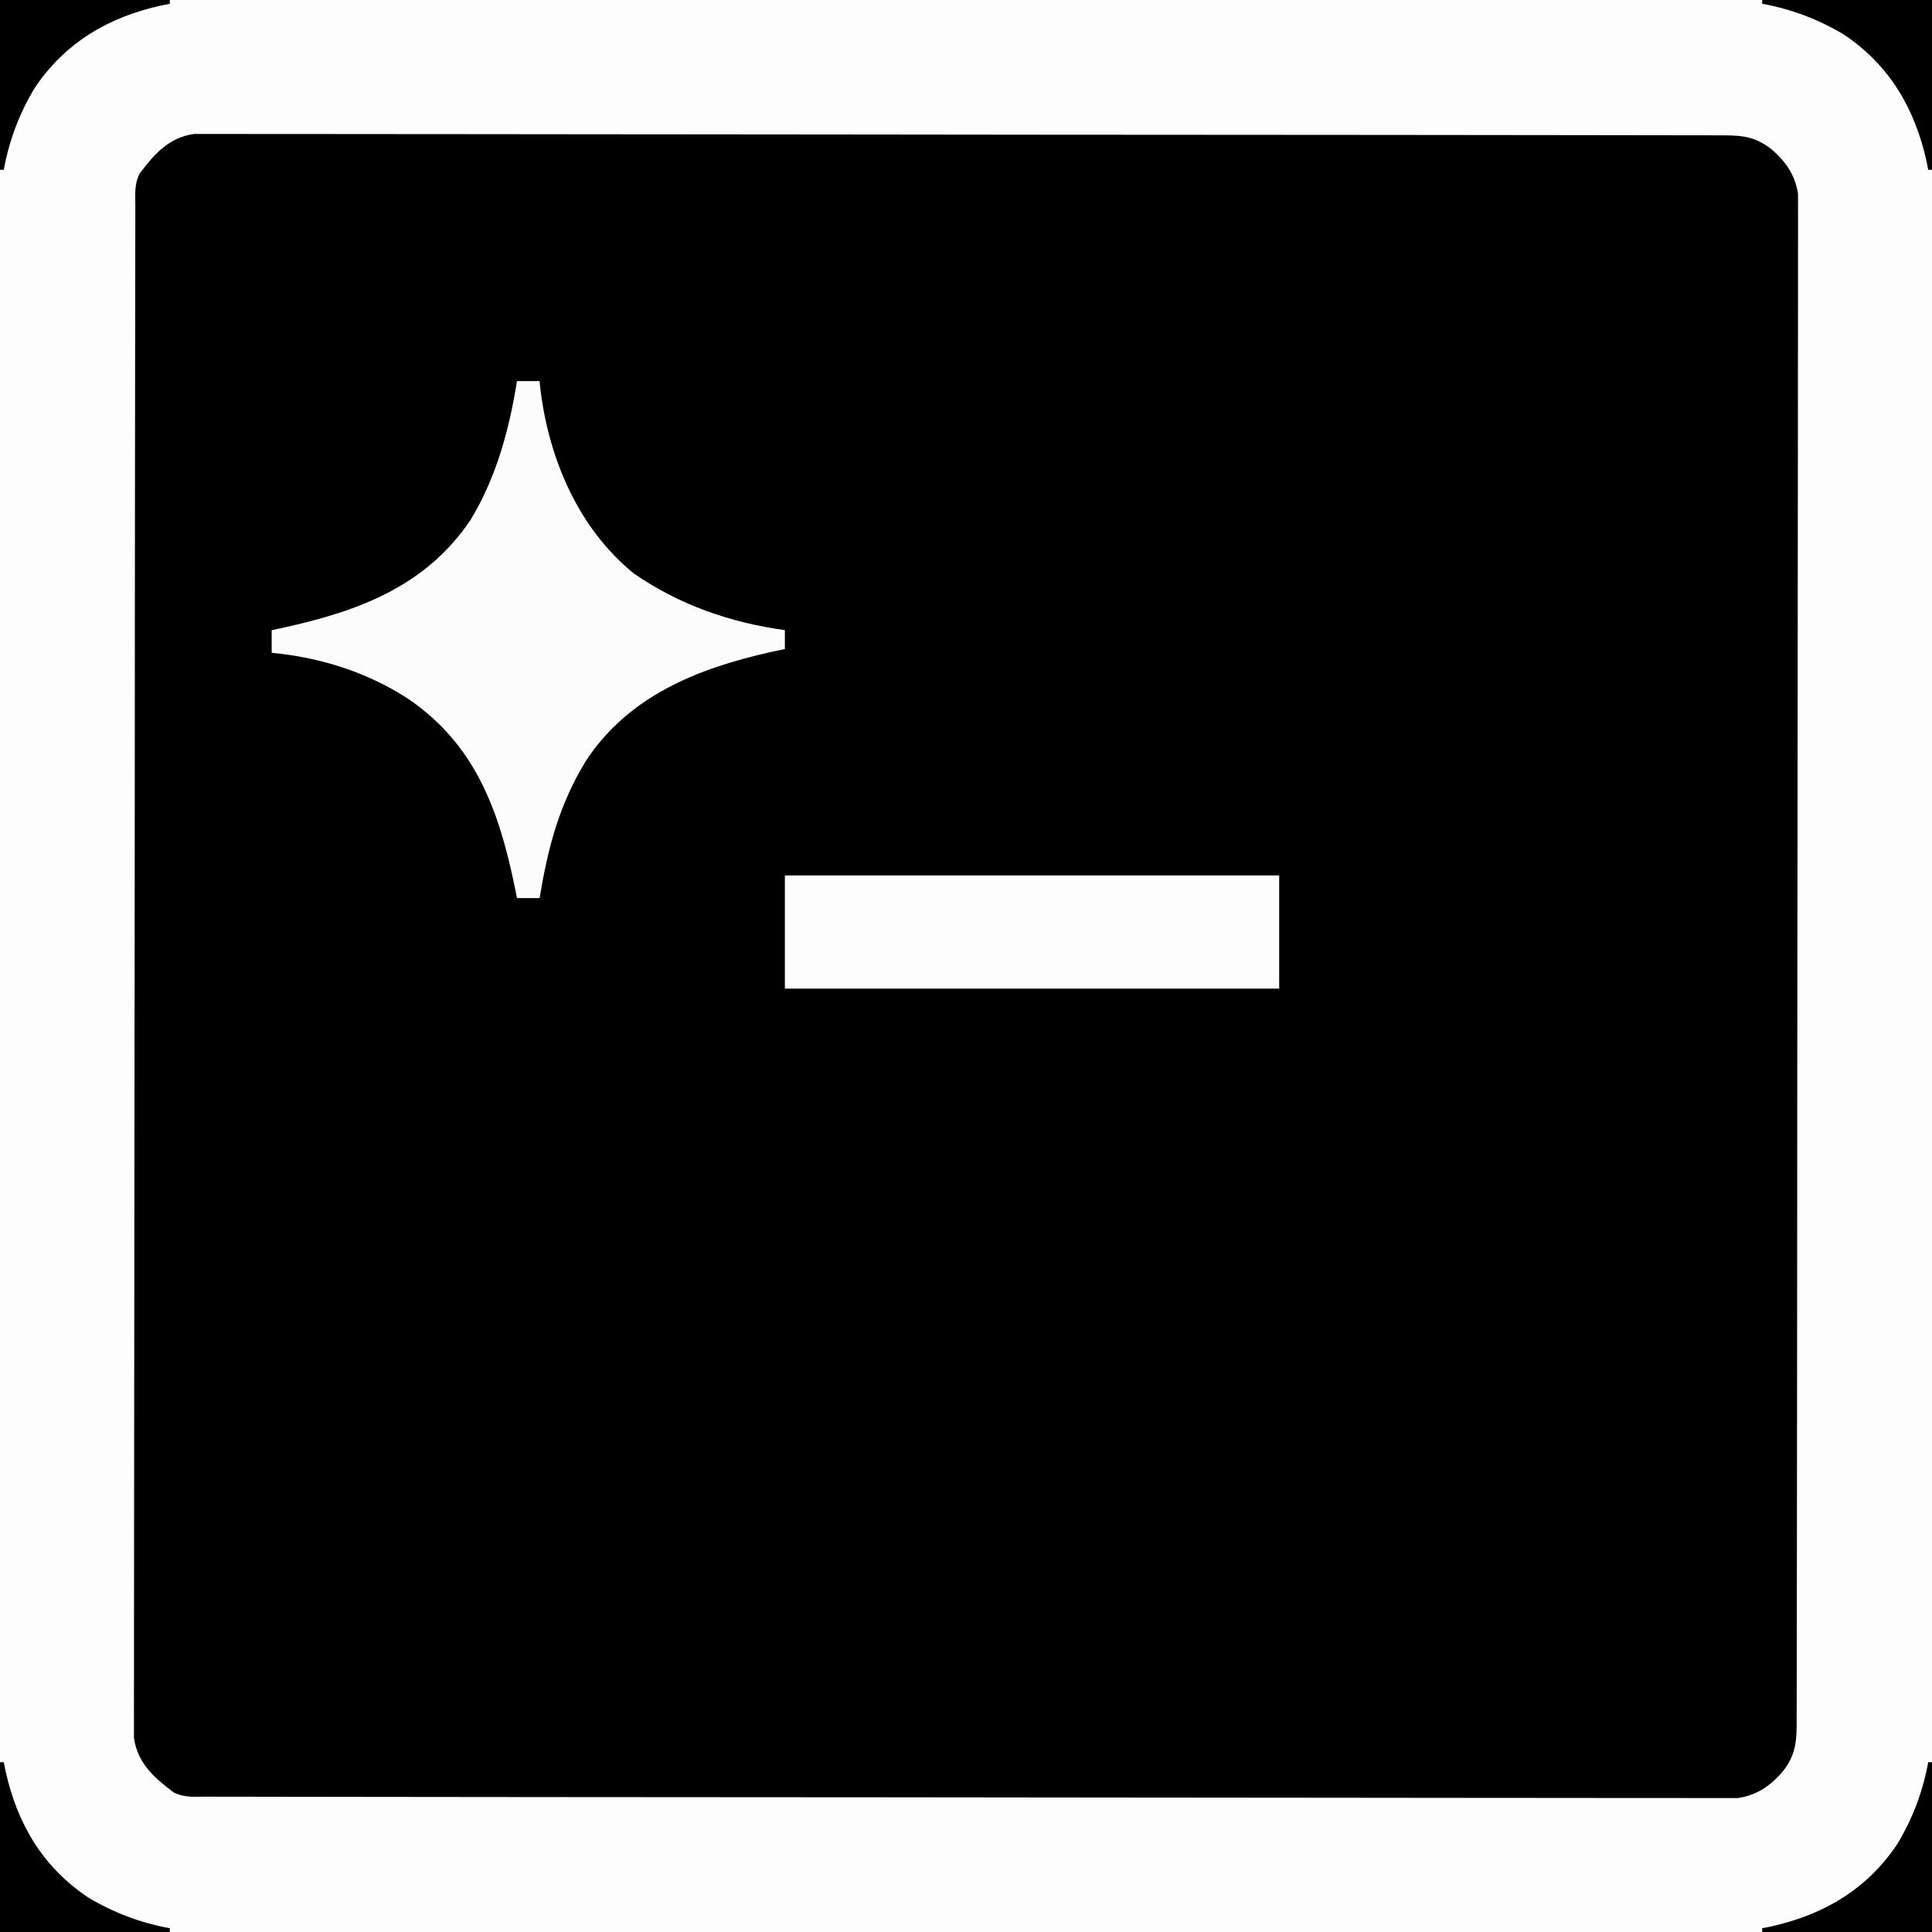
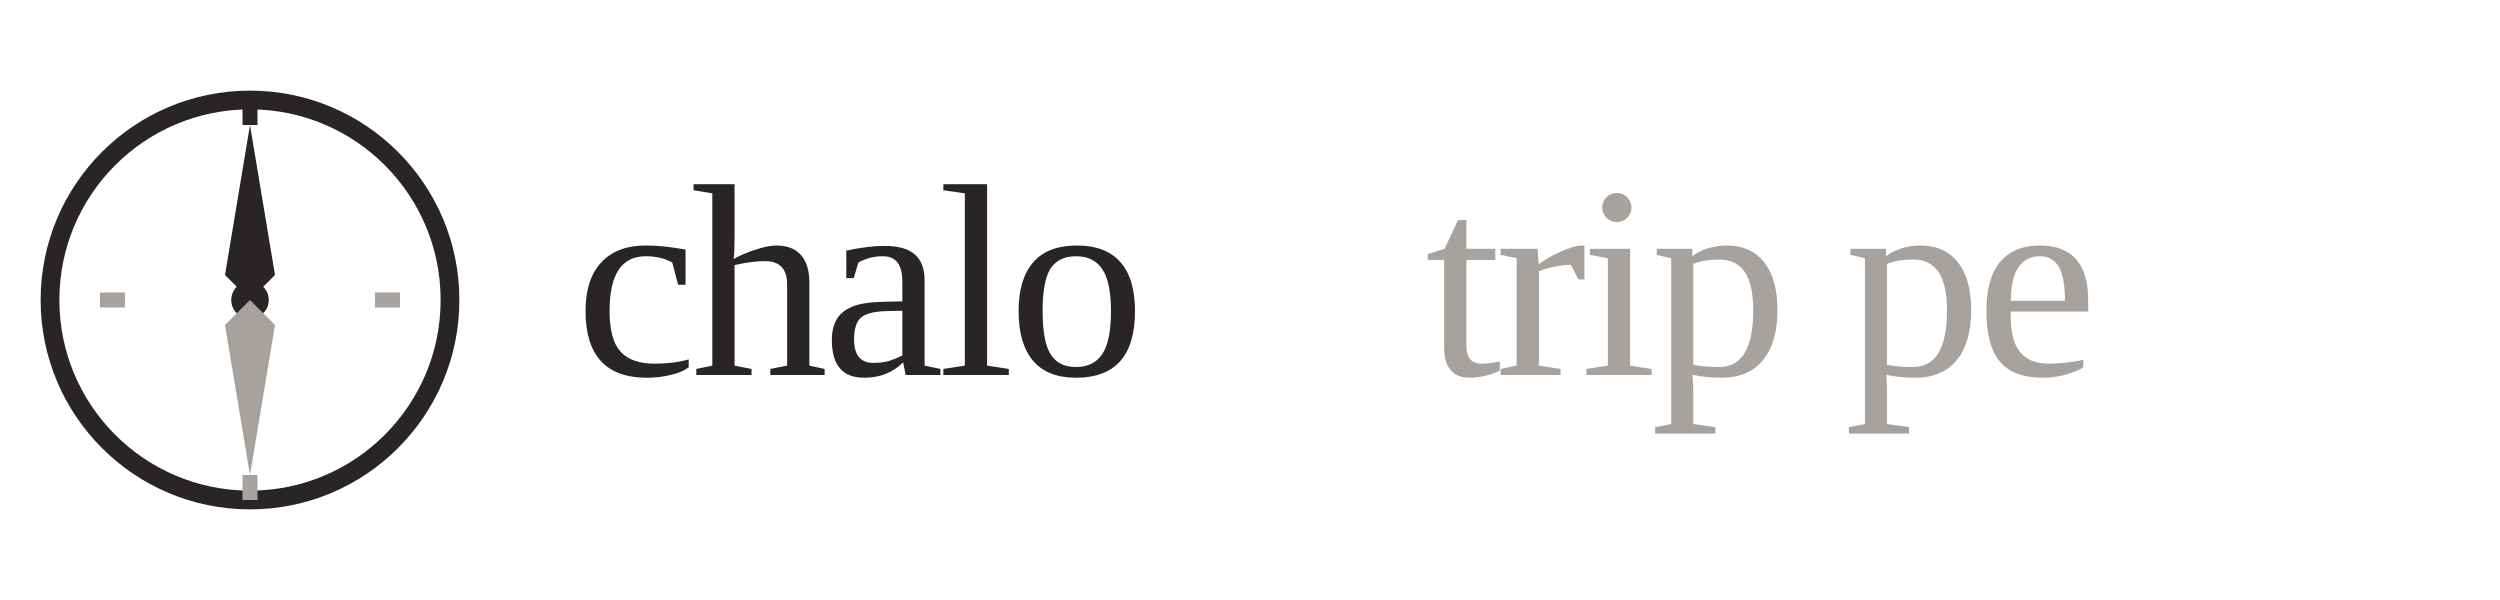
- <svg xmlns="http://www.w3.org/2000/svg" version="1.1" width="512" height="512">
-   <path d="M0 0 C168.96 0 337.92 0 512 0 C512 168.96 512 337.92 512 512 C343.04 512 174.08 512 0 512 C0 343.04 0 174.08 0 0 Z " fill="#000000" transform="translate(0,0)" />
-   <path d="M0 0 C168.96 0 337.92 0 512 0 C512 168.96 512 337.92 512 512 C343.04 512 174.08 512 0 512 C0 343.04 0 174.08 0 0 Z M37 46 C35.542 48.916 35.87 51.468 35.866 54.726 C35.863 55.429 35.861 56.132 35.859 56.856 C35.852 59.235 35.852 61.614 35.853 63.993 C35.85 65.706 35.846 67.42 35.842 69.133 C35.832 73.86 35.828 78.587 35.825 83.314 C35.821 88.405 35.812 93.496 35.803 98.586 C35.783 110.89 35.773 123.193 35.764 135.496 C35.76 141.286 35.755 147.075 35.749 152.864 C35.732 172.1 35.718 191.336 35.711 210.572 C35.709 215.567 35.707 220.561 35.705 225.556 C35.704 226.797 35.704 228.038 35.703 229.317 C35.695 249.437 35.67 269.557 35.637 289.676 C35.604 310.317 35.586 330.958 35.583 351.599 C35.581 363.195 35.572 374.79 35.547 386.385 C35.525 396.258 35.517 406.131 35.526 416.005 C35.531 421.044 35.529 426.084 35.51 431.124 C35.492 435.735 35.493 440.346 35.509 444.958 C35.511 446.628 35.507 448.299 35.495 449.969 C35.48 452.237 35.489 454.503 35.505 456.77 C35.504 458.031 35.503 459.291 35.502 460.59 C36.491 467.36 40.84 471.074 46 475 C48.916 476.458 51.468 476.13 54.726 476.134 C55.78 476.138 55.78 476.138 56.856 476.141 C59.235 476.148 61.614 476.148 63.993 476.147 C65.706 476.15 67.42 476.154 69.133 476.158 C73.86 476.168 78.587 476.172 83.314 476.175 C88.405 476.179 93.496 476.188 98.586 476.197 C110.89 476.217 123.193 476.227 135.496 476.236 C141.286 476.24 147.075 476.245 152.864 476.251 C172.1 476.268 191.336 476.282 210.572 476.289 C215.567 476.291 220.561 476.293 225.556 476.295 C227.418 476.296 227.418 476.296 229.317 476.297 C249.437 476.305 269.557 476.33 289.676 476.363 C310.317 476.396 330.958 476.414 351.599 476.417 C363.195 476.419 374.79 476.428 386.385 476.453 C396.258 476.475 406.131 476.483 416.005 476.474 C421.044 476.469 426.084 476.471 431.124 476.49 C435.735 476.508 440.346 476.507 444.958 476.491 C446.628 476.489 448.299 476.493 449.969 476.505 C452.237 476.52 454.503 476.511 456.77 476.495 C458.031 476.496 459.291 476.497 460.59 476.498 C465.743 475.745 469.553 473.011 472.812 469 C476.218 464.33 476.126 460.786 476.134 455.059 C476.137 454.357 476.139 453.655 476.141 452.932 C476.148 450.569 476.148 448.206 476.147 445.842 C476.15 444.135 476.154 442.429 476.158 440.722 C476.168 436.022 476.172 431.323 476.175 426.623 C476.179 421.558 476.188 416.493 476.197 411.428 C476.217 399.194 476.227 386.96 476.236 374.725 C476.24 368.967 476.245 363.209 476.251 357.451 C476.268 338.316 476.282 319.181 476.289 300.046 C476.291 295.08 476.293 290.114 476.295 285.148 C476.296 283.914 476.296 282.679 476.297 281.408 C476.305 261.398 476.33 241.389 476.363 221.379 C476.396 200.846 476.414 180.314 476.417 159.781 C476.419 148.249 476.428 136.716 476.453 125.183 C476.475 115.365 476.483 105.547 476.474 95.729 C476.469 90.717 476.471 85.706 476.49 80.695 C476.508 76.109 476.507 71.524 476.491 66.938 C476.489 65.277 476.493 63.617 476.505 61.956 C476.52 59.701 476.511 57.448 476.495 55.193 C476.496 53.313 476.496 53.313 476.498 51.395 C475.744 46.251 473.004 42.441 469 39.188 C464.33 35.782 460.786 35.874 455.059 35.866 C454.006 35.862 454.006 35.862 452.932 35.859 C450.569 35.852 448.206 35.852 445.842 35.853 C444.135 35.85 442.429 35.846 440.722 35.842 C436.022 35.832 431.323 35.828 426.623 35.825 C421.558 35.821 416.493 35.812 411.428 35.803 C399.194 35.783 386.96 35.773 374.725 35.764 C368.967 35.76 363.209 35.755 357.451 35.749 C338.316 35.732 319.181 35.718 300.046 35.711 C295.08 35.709 290.114 35.707 285.148 35.705 C283.297 35.704 283.297 35.704 281.408 35.703 C261.398 35.695 241.389 35.67 221.379 35.637 C200.846 35.604 180.314 35.586 159.781 35.583 C148.249 35.581 136.716 35.572 125.183 35.547 C115.365 35.525 105.547 35.517 95.729 35.526 C90.717 35.531 85.706 35.529 80.695 35.51 C76.109 35.492 71.524 35.493 66.938 35.509 C65.277 35.511 63.617 35.507 61.956 35.495 C59.701 35.48 57.448 35.489 55.193 35.505 C53.94 35.504 52.686 35.503 51.395 35.502 C44.635 36.493 40.921 40.847 37 46 Z " fill="#FDFDFD" transform="translate(0,0)" />
-   <path d="M0 0 C1.98 0 3.96 0 6 0 C6.112 1.129 6.112 1.129 6.227 2.281 C8.514 20.758 16.313 39.069 31 51 C43.084 59.324 56.465 63.975 71 66 C71 67.65 71 69.3 71 71 C69.113 71.402 69.113 71.402 67.188 71.812 C47.817 76.159 29.505 83.472 18.219 100.723 C11.132 112.358 8.197 123.735 6 137 C4.02 137 2.04 137 0 137 C-0.17 136.14 -0.34 135.28 -0.516 134.395 C-4.723 113.872 -10.943 96.372 -28.885 84.157 C-39.71 77.117 -52.191 73.208 -65 72 C-65 70.02 -65 68.04 -65 66 C-63.385 65.654 -63.385 65.654 -61.738 65.301 C-41.857 60.917 -24.135 54.33 -12.312 36.812 C-5.485 25.553 -2.054 12.916 0 0 Z " fill="#FCFCFC" transform="translate(137,101)" />
-   <path d="M0 0 C43.23 0 86.46 0 131 0 C131 9.9 131 19.8 131 30 C87.77 30 44.54 30 0 30 C0 20.1 0 10.2 0 0 Z " fill="#FDFDFD" transform="translate(208,232)" />
-   <path d="M0 0 C0.33 0 0.66 0 1 0 C1.147 0.739 1.294 1.477 1.445 2.238 C4.544 16.254 11.255 27.723 23.312 35.812 C30.113 39.889 37.206 42.575 45 44 C45 44.33 45 44.66 45 45 C30.15 45 15.3 45 0 45 C0 30.15 0 15.3 0 0 Z " fill="#000000" transform="translate(0,467)" />
-   <path d="M0 0 C0.33 0 0.66 0 1 0 C1 14.85 1 29.7 1 45 C-13.85 45 -28.7 45 -44 45 C-44 44.67 -44 44.34 -44 44 C-43.261 43.853 -42.523 43.706 -41.762 43.555 C-27.746 40.456 -16.277 33.745 -8.188 21.688 C-4.111 14.887 -1.425 7.794 0 0 Z " fill="#000000" transform="translate(511,467)" />
-   <path d="M0 0 C14.85 0 29.7 0 45 0 C45 14.85 45 29.7 45 45 C44.67 45 44.34 45 44 45 C43.853 44.261 43.706 43.523 43.555 42.762 C40.456 28.746 33.745 17.277 21.688 9.188 C14.887 5.111 7.794 2.425 0 1 C0 0.67 0 0.34 0 0 Z " fill="#000000" transform="translate(467,0)" />
-   <path d="M0 0 C14.85 0 29.7 0 45 0 C45 0.33 45 0.66 45 1 C44.261 1.147 43.523 1.294 42.762 1.445 C28.746 4.544 17.277 11.255 9.188 23.312 C5.111 30.113 2.425 37.206 1 45 C0.67 45 0.34 45 0 45 C0 30.15 0 15.3 0 0 Z " fill="#000000" transform="translate(0,0)" />
+ <svg xmlns="http://www.w3.org/2000/svg" viewBox="0 0 200 48" fill="none">
+   <circle cx="20" cy="24" r="16" stroke="#292524" stroke-width="1.5" fill="none" />
+   <circle cx="20" cy="24" r="1.5" fill="#292524" />
+   <path d="M20 10 L22 22 L20 24 L18 22 Z" fill="#292524" />
+   <path d="M20 38 L18 26 L20 24 L22 26 Z" fill="#A8A29E" />
+   <line x1="20" y1="8" x2="20" y2="10" stroke="#292524" stroke-width="1.2" />
+   <line x1="20" y1="38" x2="20" y2="40" stroke="#A8A29E" stroke-width="1.2" />
+   <line x1="8" y1="24" x2="10" y2="24" stroke="#A8A29E" stroke-width="1.2" />
+   <line x1="30" y1="24" x2="32" y2="24" stroke="#A8A29E" stroke-width="1.2" />
+   <text x="46" y="30" font-family="Georgia, 'Times New Roman', serif" font-size="22" font-weight="400" fill="#292524" letter-spacing="-0.5">chalo</text>
+   <text x="114" y="30" font-family="Georgia, 'Times New Roman', serif" font-size="22" font-weight="400" fill="#A8A29E" letter-spacing="-0.5">trip pe</text>
</svg>
